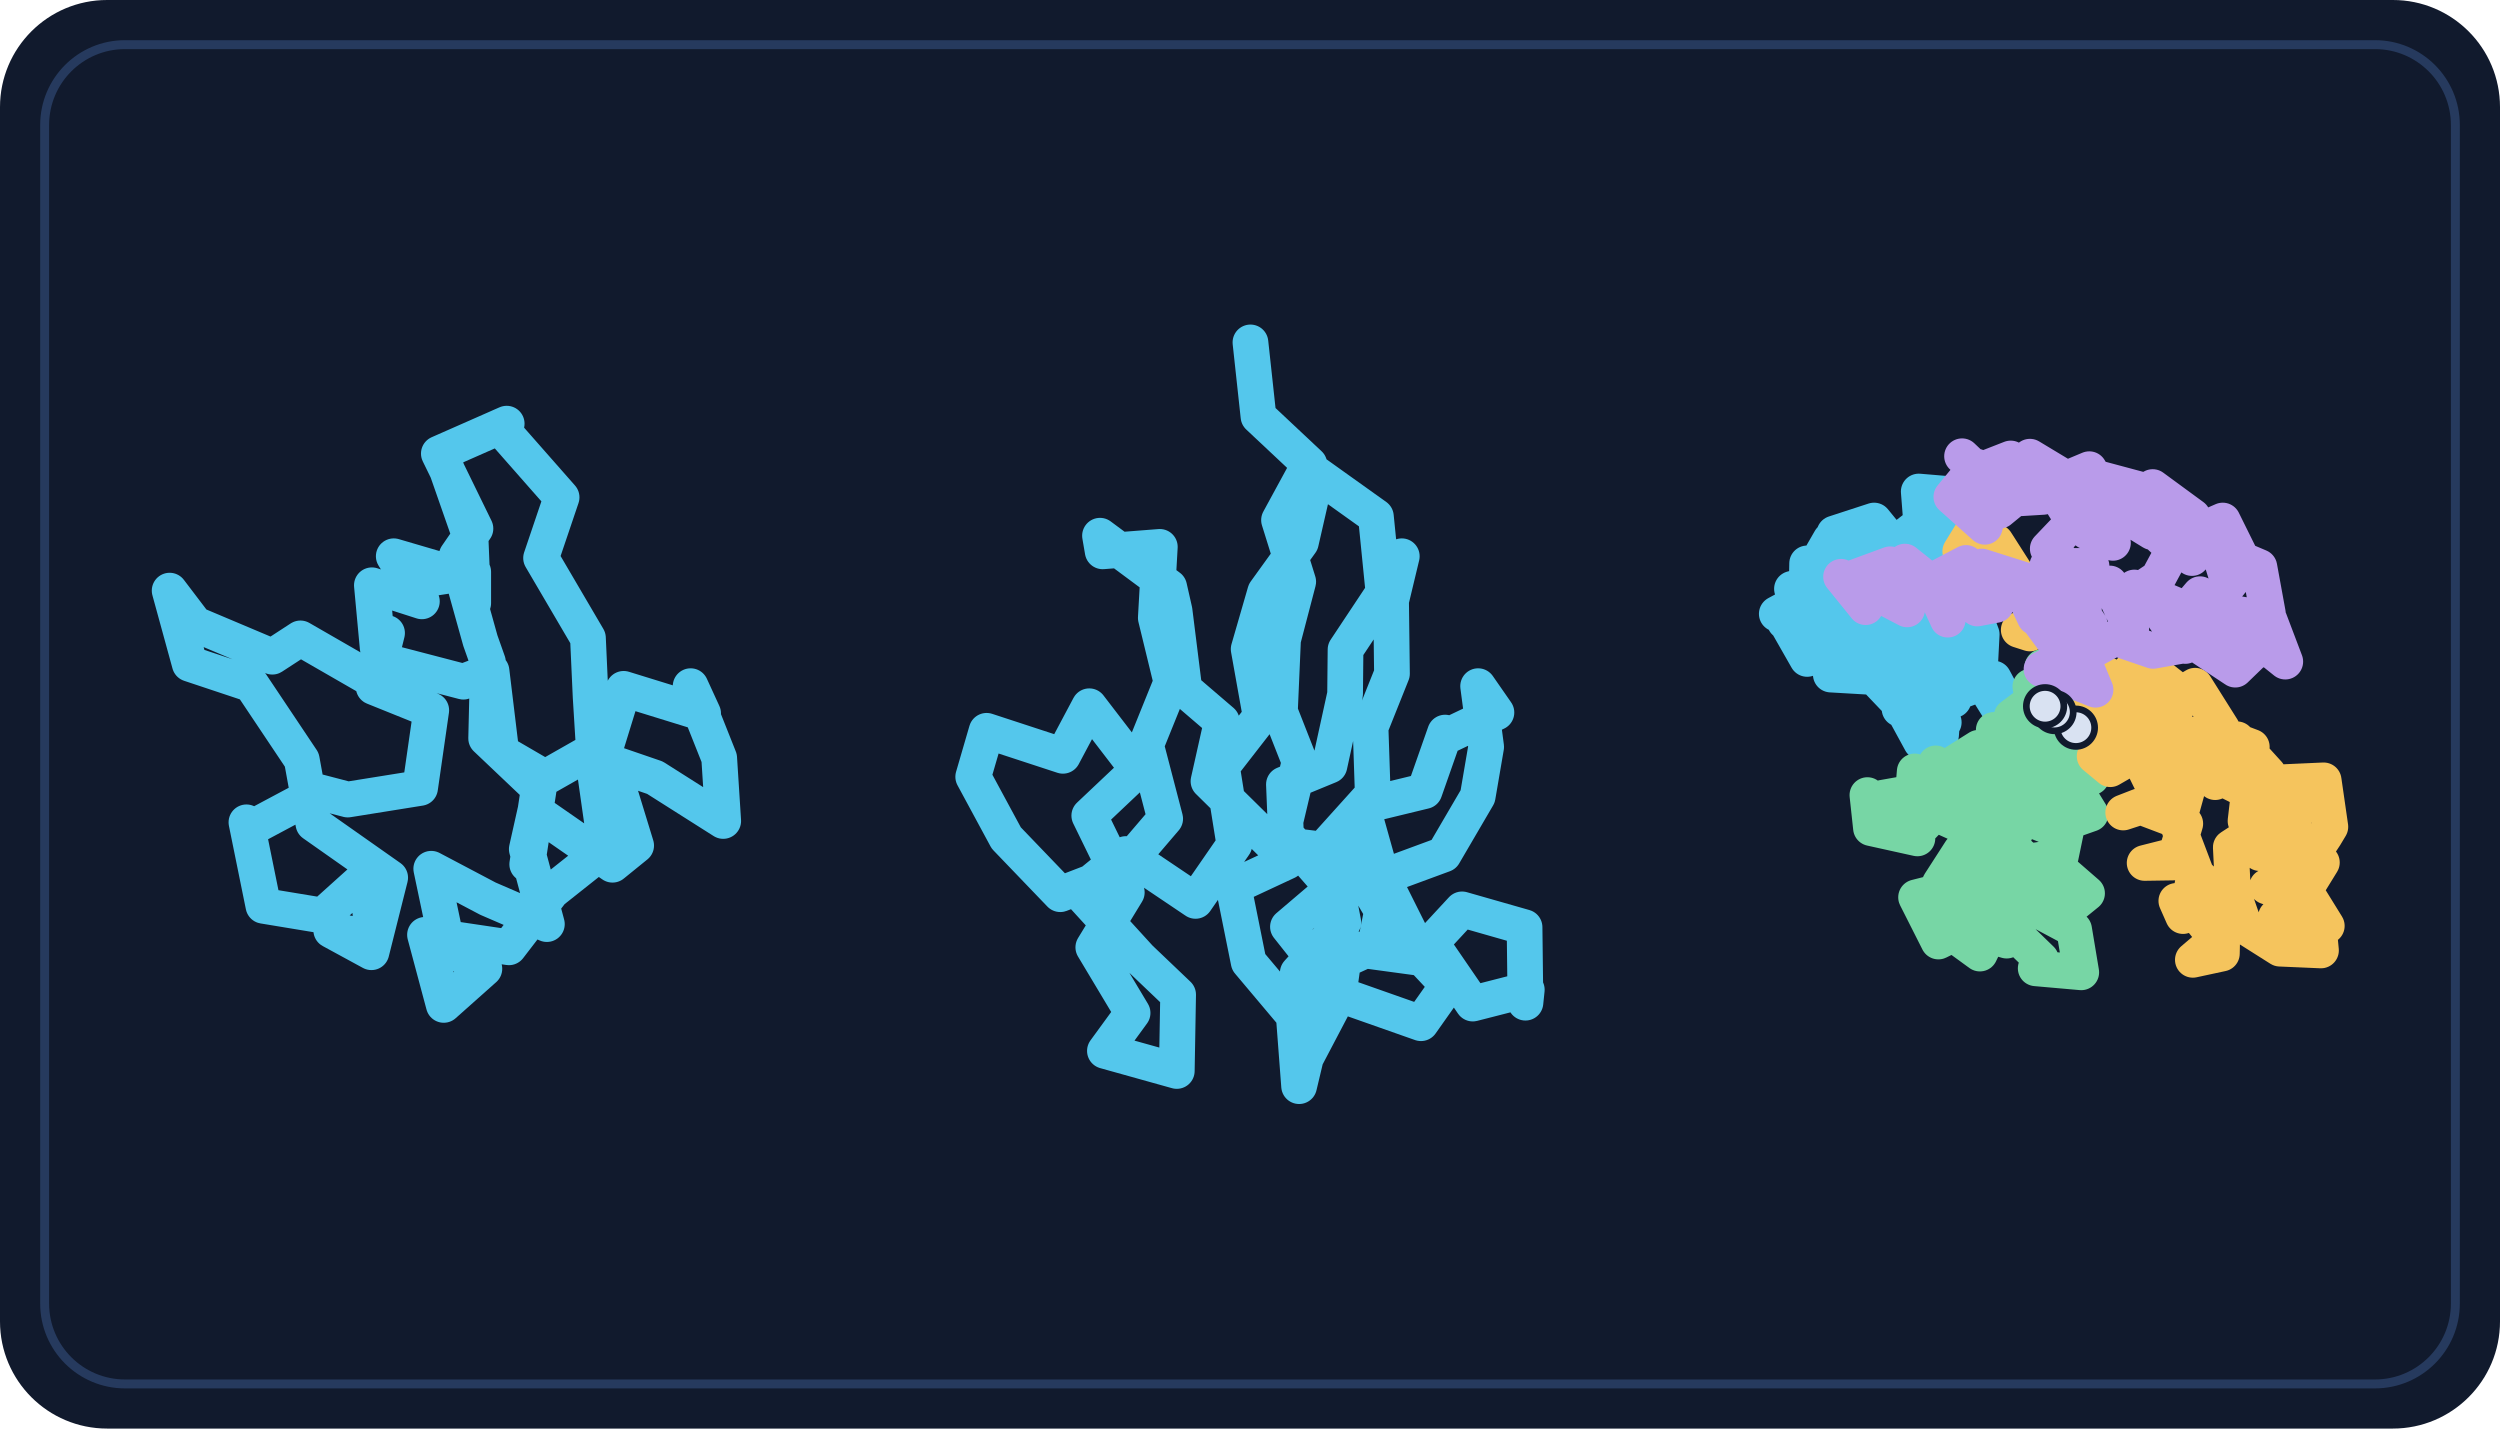
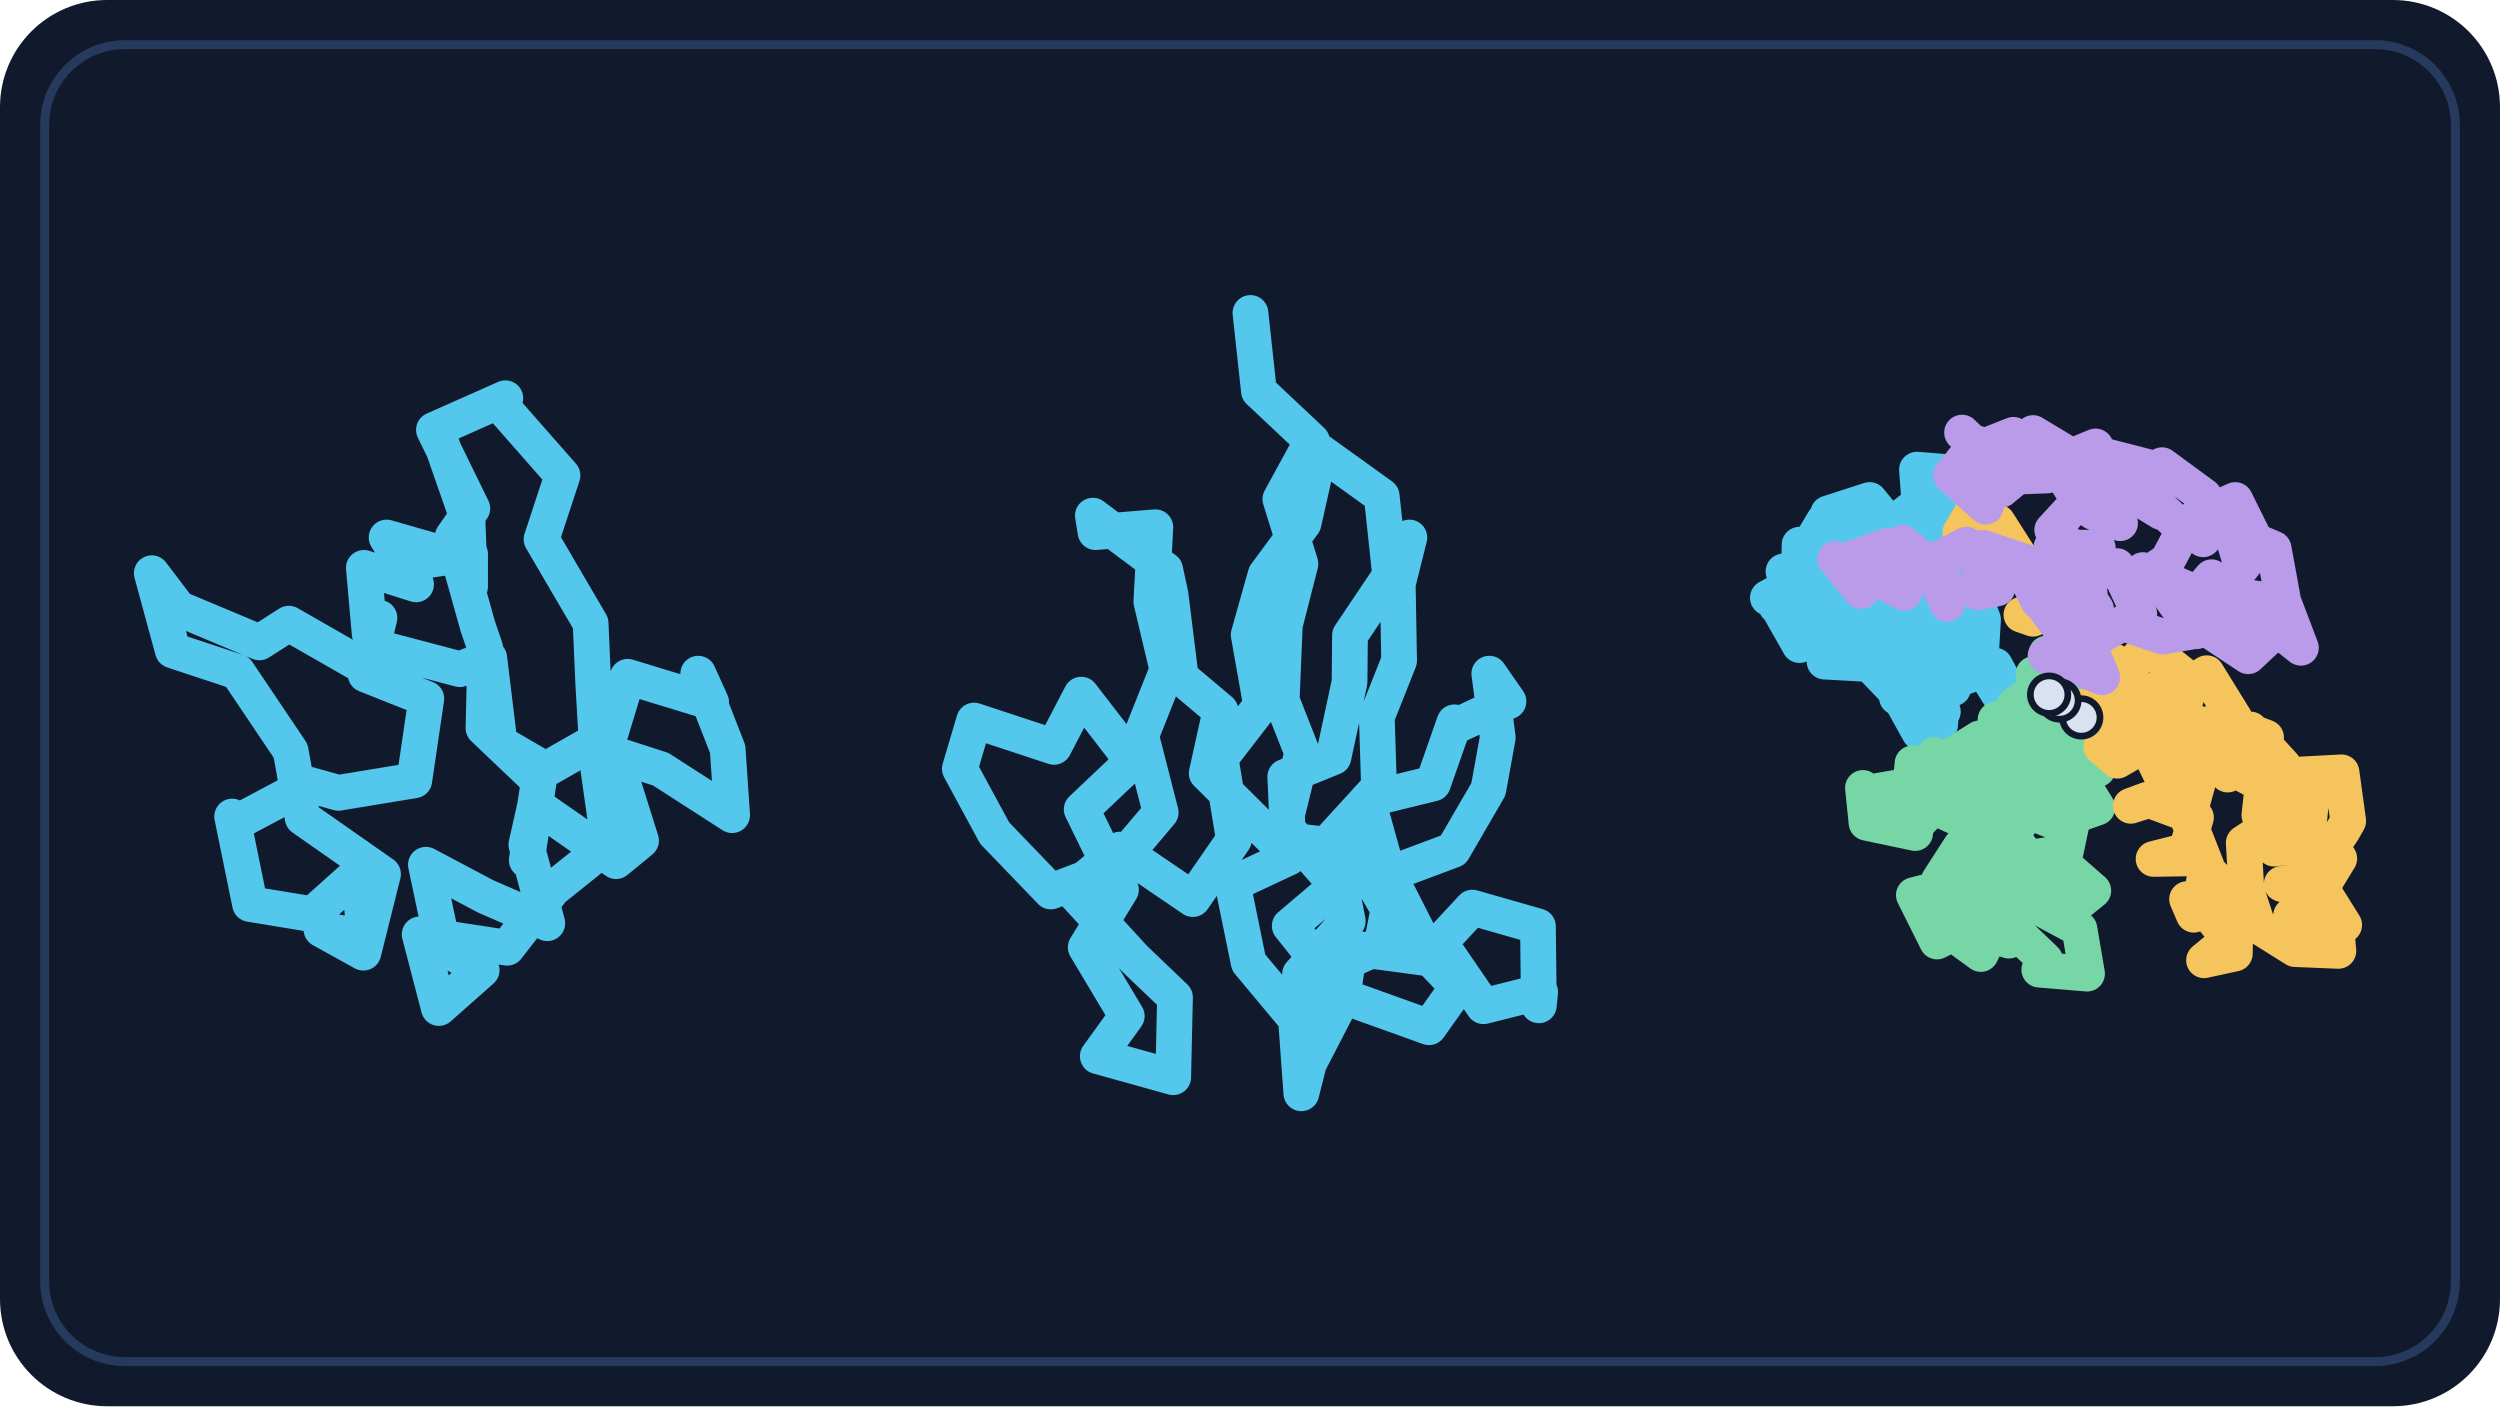
- <svg xmlns="http://www.w3.org/2000/svg" viewBox="0 0 560 320" role="img" aria-labelledby="title description">
-   <rect width="560" height="320" rx="24" fill="#111a2d" />
-   <rect x="10" y="10" width="540" height="300" rx="18" fill="none" stroke="#263a5e" stroke-width="2" />
-   <polyline points="118.1,193.6 120.7,176.6 108.9,165.4 109.3,148.3 107.6,143.5 102.3,124.5 106.5,118.4 98.3,101.6 113.5,94.9 111.9,95.6 125.8,111.4 121.2,125.0 131.7,142.9 132.3,156.1 133.4,173.9 135.7,190.1 123.6,199.7 114.0,212.2 95.2,209.4 99.4,225.1 108.5,217.0 100.3,212.2 96.6,194.6 109.3,201.3 122.5,207.0 118.0,190.2 119.9,181.7 137.2,193.7 142.5,189.4 136.8,170.8 146.7,174.2 162.0,183.9 161.1,169.8 154.7,153.7 157.5,159.8 139.7,154.3 136.0,166.3 122.1,174.2 112.3,168.5 110.1,150.3 103.8,152.7 85.4,147.9 83.1,152.1 67.3,143.0 61.0,147.1 43.7,139.8 38.0,132.3 42.5,148.7 56.3,153.3 67.6,170.2 70.2,184.5 87.4,196.6 83.2,213.3 74.2,208.4 83.4,210.0 82.3,196.1 72.3,205.1 59.0,202.9 55.2,184.2 56.6,185.3 71.4,177.4 77.9,179.1 94.1,176.5 96.6,159.1 83.7,153.9 86.7,141.8 84.6,145.1 83.3,131.1 94.5,134.7 88.2,124.6 99.8,128.0 93.0,130.1 106.0,128.1 106.0,135.1 105.4,120.4 98.8,101.5" fill="none" stroke="#54c7ec" stroke-width="8" stroke-linecap="round" stroke-linejoin="round" opacity="1.0" />
-   <polyline points="280.1,76.7 281.9,93.3 293.3,104.0 286.5,116.5 290.8,130.3 287.4,143.3 286.7,159.4 291.1,170.6 287.4,186.2 298.6,199.0 288.5,207.6 300.7,223.0 318.3,229.2 324.3,220.7 311.1,206.6 301.9,191.0 284.8,188.9 270.7,175.0 273.7,161.6 265.3,154.4 263.1,136.8 261.9,131.5 246.4,120.0 247.0,123.5 259.8,122.5 258.9,138.4 262.4,152.8 256.7,166.9 261.0,183.4 251.0,195.1 237.5,200.3 225.4,187.7 218.0,174.0 221.0,163.7 238.1,169.3 244.0,158.2 254.9,172.4 244.0,182.7 252.4,199.9 244.9,212.2 253.7,226.9 247.5,235.4 263.6,239.9 263.9,222.8 255.3,214.6 241.8,199.8 252.2,191.3 267.8,201.8 276.5,189.2 273.7,171.7 282.4,160.5 279.7,145.4 283.4,132.6 291.4,121.5 294.9,106.2 308.2,115.7 309.9,132.7 301.4,145.5 301.3,155.5 297.8,171.5 287.6,175.7 288.3,193.0 276.3,198.6 279.7,215.5 289.8,227.5 291.0,243.3 292.5,237.0 299.8,223.1 301.3,212.3 317.5,214.5 327.5,203.7 341.5,207.7 341.7,224.6 342.0,221.7 329.9,224.8 320.3,210.8 318.0,213.3 309.5,196.3 305.1,180.6 319.1,177.2 323.7,164.1 324.5,164.7 335.2,159.6 331.1,153.7 332.9,167.3 331.0,178.4 323.4,191.4 311.2,195.9 308.0,211.9 295.1,217.8 292.8,234.3 292.7,234.7 290.7,217.9 300.9,206.6 297.5,189.0 307.5,177.9 307.0,162.9 311.8,150.9 311.6,134.6 314.0,124.6" fill="none" stroke="#54c7ec" stroke-width="8" stroke-linecap="round" stroke-linejoin="round" opacity="1.0" />
-   <polyline points="398.0,137.5 404.3,134.1 414.1,140.0 409.3,147.4 401.4,141.0 406.1,134.1 411.6,142.2 404.8,147.6 399.5,138.3 407.2,134.8 409.5,142.9 399.8,139.3 403.8,131.2 412.4,136.5 406.8,141.3 401.4,131.9 410.4,129.5 413.2,138.0 404.6,136.3 404.8,126.2 414.5,127.6 413.2,134.9 405.4,128.9 410.0,120.9 420.0,125.2 416.5,128.9 410.9,119.5 419.8,116.6 426.0,124.2 419.2,126.9 421.8,121.0 432.2,122.3 442.0,128.7 440.4,133.2 440.2,143.0 431.8,146.8 427.9,139.6 421.2,136.6 414.6,142.2 408.8,140.8 410.1,151.1 420.4,151.7 420.8,143.7 416.8,148.5 424.9,157.0 430.6,150.0 425.6,144.4 427.3,153.3 437.6,156.8 438.7,147.2 433.0,145.8 438.3,155.1 446.6,152.0 451.3,160.8 452.5,156.2 453.4,164.1 455.8,158.1 449.5,161.6 443.4,151.8 443.9,142.1 440.1,132.0 444.8,126.7 437.2,117.9 439.3,110.9 429.8,110.1 430.6,120.3 439.1,121.3 433.5,114.8 426.4,120.3 434.7,128.4 438.1,123.9 428.5,121.7 426.9,131.2 436.4,134.5 435.3,129.7 425.8,131.4 431.1,141.4 439.2,140.6 431.8,134.7 423.6,138.9 430.5,147.9 435.2,143.8 426.5,141.1 425.6,151.0 435.3,153.7 432.6,146.0 424.2,149.3 430.2,158.9 437.6,155.4 430.7,151.3 425.5,158.8 434.8,164.6 435.3,157.6 425.5,157.4 430.3,166.2 435.4,161.8 428.8,162.7" fill="none" stroke="#54c7ec" stroke-width="8" stroke-linecap="round" stroke-linejoin="round" opacity="1.0" />
-   <polyline points="443.6,188.8 439.4,184.3 443.6,176.9 452.5,184.5 448.2,192.3 440.6,187.6 448.4,186.5 455.7,195.5 447.7,199.6 443.0,192.8 451.5,195.2 450.3,205.0 441.4,199.8 445.5,194.7 452.3,203.6 444.2,207.5 440.0,198.9 448.8,200.7 449.5,210.7 439.1,207.7 438.8,200.0 447.4,205.6 443.5,213.6 434.3,206.9 436.8,199.4 442.3,206.9 434.2,210.9 429.2,201.0 436.3,199.2 441.3,208.9 435.5,207.5 434.5,197.9 439.2,190.6 443.1,190.0 452.9,191.8 458.5,200.6 451.1,199.7 450.4,208.3 457.2,214.9 456.0,216.9 466.2,217.8 464.6,208.2 455.6,203.4 460.6,205.7 467.5,200.1 459.1,192.8 453.5,193.1 461.6,191.9 463.3,183.7 453.0,179.5 451.8,181.3 459.8,177.3 455.2,169.9 463.8,169.4 459.9,170.4 468.5,174.1 462.6,173.0 468.3,182.3 459.5,185.4 449.2,181.3 439.8,183.1 434.1,179.6 426.7,184.5 418.3,178.1 419.1,185.5 429.5,187.8 427.9,177.6 421.7,178.7 428.9,186.8 435.2,180.3 428.9,172.8 428.3,179.9 438.5,184.5 439.4,174.7 433.6,171.0 437.4,180.4 446.4,177.7 443.2,167.5 438.1,170.7 444.2,179.9 451.7,174.8 445.5,166.4 444.1,172.0 454.4,175.6 454.7,165.5 446.6,163.5 451.5,171.5 459.9,167.7 454.2,157.8 450.6,160.5 459.3,167.4 462.9,158.9 454.8,153.8 456.4,162.2 463.8,158.0 457.5,149.4 459.0,153.2" fill="none" stroke="#77d6a5" stroke-width="8" stroke-linecap="round" stroke-linejoin="round" opacity="1.0" />
-   <polyline points="484.0,153.0 481.2,159.0 473.3,154.4 479.3,148.1 488.5,155.3 485.9,163.7 483.9,158.2 491.7,153.6 497.8,163.3 492.7,168.7 494.1,163.4 504.4,167.3 501.5,176.2 496.3,173.6 504.4,170.5 510.2,180.1 503.0,183.9 503.7,177.9 514.1,180.9 513.2,190.4 506.2,191.1 510.8,186.2 520.1,193.2 515.3,201.0 507.8,198.6 515.2,197.7 521.2,207.4 512.3,210.2 509.8,205.4 519.1,204.5 519.9,212.9 510.7,212.5 502.8,207.5 500.2,200.0 499.7,189.8 506.9,185.1 506.7,189.3 516.2,194.2 520.8,187.2 522.0,185.2 520.5,174.8 511.6,175.2 507.9,180.9 508.1,173.3 501.1,165.6 495.7,172.9 496.2,175.2 492.6,165.0 484.6,163.2 482.3,171.9 483.2,169.8 477.2,160.1 471.3,165.0 469.7,158.5 472.7,166.0 475.4,160.8 476.5,169.3 485.3,167.6 490.1,176.4 487.8,184.7 491.7,195.0 490.3,202.6 496.6,210.4 491.2,215.0 497.7,213.6 497.9,204.1 487.5,201.8 489.0,205.2 495.3,199.1 487.5,191.5 480.4,193.3 486.9,193.2 489.5,184.5 479.2,180.6 475.6,182.0 483.9,179.3 479.3,169.9 469.2,169.4 472.7,172.3 480.5,167.8 473.6,158.9 465.7,160.7 470.7,160.6 472.1,151.2 461.8,148.0 460.5,152.8 467.0,148.1 461.3,138.8 452.2,141.1 454.7,141.9 459.6,134.2 450.0,128.3 445.8,132.6 453.3,131.1 447.1,121.4 439.1,123.5 441.5,119.6" fill="none" stroke="#f5c45d" stroke-width="8" stroke-linecap="round" stroke-linejoin="round" opacity="1.0" />
-   <polyline points="439.5,102.2 447.0,109.3 444.6,118.0 437.1,111.3 442.7,104.5 452.3,110.8 447.9,114.4 441.7,106.1 450.4,102.7 457.7,111.3 452.8,111.6 454.7,102.3 464.5,108.2 463.8,115.8 459.4,108.7 468.0,105.1 473.9,115.0 468.4,115.7 469.5,107.0 479.2,109.6 482.1,119.2 476.9,116.0 482.2,109.1 491.2,115.7 491.0,125.0 489.4,120.3 497.9,116.6 502.8,126.5 499.3,130.9 496.9,123.1 506.1,127.0 508.0,137.4 505.1,146.0 497.1,143.6 486.8,141.3 480.1,131.7 483.4,129.5 486.9,123.0 478.4,115.1 475.0,109.6 464.8,108.7 467.5,119.1 473.3,121.6 464.7,116.6 458.7,122.9 467.4,130.5 468.5,126.8 458.6,126.7 459.0,136.4 468.1,139.9 464.6,134.5 456.0,138.0 462.8,147.2 457.3,149.9 465.3,151.9 460.3,150.9 469.4,154.5 466.3,147.0 473.8,142.9 482.3,145.8 491.8,144.1 500.7,150.0 506.8,144.1 511.9,148.2 508.3,138.7 498.9,137.1 498.5,145.8 500.6,141.7 492.8,133.1 487.0,139.9 489.5,144.7 487.3,135.5 478.1,131.6 476.3,140.7 477.4,140.9 472.6,130.7 464.2,133.9 465.5,142.7 466.8,136.6 460.4,127.1 452.9,132.2 455.8,138.3 453.7,130.0 443.9,126.9 442.9,136.3 447.1,135.5 440.4,126.1 432.4,130.3 436.3,138.8 435.6,132.9 426.7,125.8 422.8,134.2 427.2,136.5 423.4,126.4 414.7,129.6 417.9,136.0 412.4,129.2" fill="none" stroke="#b99bea" stroke-width="8" stroke-linecap="round" stroke-linejoin="round" opacity="1.0" />
-   <circle cx="465.0" cy="163.0" r="4.2" fill="#d9e2f2" stroke="#111a2d" stroke-width="1.5" opacity="1.0" />
-   <circle cx="460.2" cy="159.5" r="4.2" fill="#d9e2f2" stroke="#111a2d" stroke-width="1.5" opacity="1.0" />
-   <circle cx="458.1" cy="158.2" r="4.2" fill="#d9e2f2" stroke="#111a2d" stroke-width="1.5" opacity="1.0" />
+ <svg xmlns="http://www.w3.org/2000/svg" viewBox="0 0 560 315" role="img" aria-labelledby="title description">
+   <rect width="560" height="315" rx="24" fill="#111a2d" />
+   <rect x="10" y="10" width="540" height="295" rx="18" fill="none" stroke="#263a5e" stroke-width="2" />
+   <polyline points="118.0,192.7 120.7,174.9 108.3,163.1 108.7,145.2 107.0,140.2 101.4,120.2 105.8,113.9 97.2,96.3 113.2,89.2 111.5,90.0 126.0,106.5 121.3,120.8 132.3,139.6 132.9,153.4 134.0,172.1 136.4,189.1 123.8,199.2 113.6,212.3 94.0,209.3 98.3,225.8 107.9,217.3 99.3,212.2 95.4,193.7 108.8,200.8 122.6,206.8 117.9,189.2 119.9,180.3 138.0,192.9 143.6,188.3 137.5,168.9 148.0,172.3 164.0,182.6 163.0,167.8 156.4,150.9 159.3,157.3 140.6,151.6 136.8,164.1 122.2,172.4 111.9,166.4 109.6,147.4 103.0,149.9 83.7,144.8 81.3,149.2 64.7,139.7 58.1,143.9 40.0,136.3 34.0,128.4 38.7,145.7 53.2,150.5 65.1,168.2 67.8,183.2 85.8,195.8 81.4,213.4 72.0,208.2 81.6,209.9 80.5,195.4 70.0,204.8 56.0,202.5 52.0,182.9 53.4,184.0 69.0,175.7 75.8,177.6 92.8,174.8 95.5,156.5 81.9,151.1 85.0,138.4 82.8,141.9 81.5,127.2 93.2,130.9 86.6,120.4 98.8,123.9 91.6,126.1 105.3,124.1 105.3,131.4 104.7,116.0 97.8,96.2" fill="none" stroke="#54c7ec" stroke-width="8" stroke-linecap="round" stroke-linejoin="round" opacity="1.0" />
+   <polyline points="280.1,70.1 282.0,87.6 293.9,98.8 286.8,111.8 291.3,126.3 287.8,140.0 287.1,156.9 291.7,168.6 287.7,184.9 299.5,198.4 288.9,207.4 301.7,223.5 320.1,230.1 326.5,221.1 312.6,206.4 303.0,189.9 285.0,187.8 270.3,173.2 273.4,159.2 264.5,151.7 262.2,133.2 261.0,127.6 244.8,115.5 245.4,119.2 258.8,118.1 257.9,134.8 261.5,150.0 255.6,164.8 260.0,182.0 249.6,194.3 235.4,199.7 222.8,186.6 215.0,172.2 218.2,161.4 236.1,167.3 242.2,155.6 253.7,170.5 242.3,181.3 251.1,199.3 243.2,212.2 252.4,227.6 245.9,236.6 262.8,241.3 263.2,223.4 254.1,214.7 240.0,199.3 250.9,190.3 267.2,201.4 276.4,188.1 273.4,169.8 282.5,158.0 279.7,142.2 283.5,128.7 292.0,117.2 295.6,101.1 309.5,111.1 311.4,128.9 302.4,142.3 302.3,152.8 298.7,169.6 287.9,174.0 288.7,192.1 276.1,198.0 279.7,215.6 290.3,228.3 291.5,244.9 293.2,238.2 300.7,223.7 302.3,212.3 319.3,214.6 329.8,203.3 344.5,207.5 344.7,225.2 345.0,222.2 332.3,225.4 322.3,210.8 319.9,213.3 310.9,195.6 306.3,179.1 321.0,175.5 325.8,161.8 326.6,162.4 337.9,157.1 333.6,150.9 335.5,165.2 333.4,176.8 325.5,190.4 312.7,195.2 309.4,211.9 295.8,218.1 293.4,235.4 293.3,235.8 291.2,218.2 301.9,206.3 298.3,187.9 308.9,176.3 308.4,160.6 313.4,148.0 313.1,130.8 315.7,120.4" fill="none" stroke="#54c7ec" stroke-width="8" stroke-linecap="round" stroke-linejoin="round" opacity="1.0" />
+   <polyline points="396.0,133.9 402.6,130.3 412.8,136.6 407.9,144.3 399.6,137.6 404.5,130.3 410.3,138.9 403.1,144.5 397.6,134.8 405.7,131.1 408.1,139.6 397.9,135.8 402.0,127.3 411.1,132.8 405.3,137.9 399.5,128.0 409.0,125.5 412.0,134.5 402.9,132.6 403.1,122.0 413.3,123.5 412.0,131.2 403.7,124.8 408.6,116.6 419.0,121.0 415.4,124.9 409.5,115.0 418.8,112.0 425.3,120.0 418.2,122.8 421.0,116.6 431.9,118.0 442.1,124.7 440.4,129.4 440.3,139.6 431.5,143.7 427.4,136.1 420.3,133.0 413.4,138.9 407.3,137.3 408.7,148.2 419.5,148.8 419.9,140.4 415.7,145.5 424.2,154.4 430.2,147.0 424.9,141.1 426.7,150.4 437.5,154.2 438.7,144.1 432.7,142.6 438.3,152.3 446.9,149.1 451.9,158.4 453.2,153.6 454.1,161.8 456.6,155.5 450.0,159.2 443.6,148.9 444.2,138.8 440.2,128.1 445.1,122.6 437.1,113.3 439.3,106.0 429.4,105.2 430.2,115.9 439.1,116.9 433.2,110.1 425.8,115.9 434.5,124.4 438.0,119.7 428.0,117.4 426.3,127.3 436.3,130.8 435.1,125.7 425.1,127.6 430.7,138.0 439.2,137.2 431.5,131.0 422.9,135.4 430.0,144.8 435.0,140.5 425.9,137.7 425.0,148.1 435.1,150.9 432.2,142.9 423.4,146.3 429.8,156.4 437.5,152.7 430.3,148.4 424.9,156.2 434.6,162.3 435.1,155.0 424.8,154.8 429.9,164.0 435.2,159.4 428.3,160.4" fill="none" stroke="#54c7ec" stroke-width="8" stroke-linecap="round" stroke-linejoin="round" opacity="1.0" />
+   <polyline points="443.8,187.7 439.4,183.0 443.8,175.2 453.1,183.2 448.6,191.4 440.6,186.4 448.8,185.2 456.5,194.8 448.1,199.0 443.1,191.9 452.1,194.4 450.9,204.6 441.5,199.3 445.8,193.9 453.0,203.2 444.4,207.3 440.0,198.3 449.3,200.2 450.0,210.7 439.1,207.5 438.8,199.4 447.8,205.3 443.7,213.7 434.1,206.7 436.6,198.8 442.4,206.6 433.9,210.9 428.7,200.5 436.2,198.6 441.4,208.8 435.3,207.3 434.3,197.2 439.2,189.6 443.3,189.0 453.5,190.9 459.5,200.0 451.7,199.1 451.0,208.2 458.1,215.0 456.8,217.2 467.5,218.1 465.8,208.1 456.3,203.0 461.6,205.4 468.9,199.5 460.1,191.8 454.2,192.2 462.7,190.9 464.5,182.4 453.6,177.9 452.4,179.9 460.8,175.6 456.0,167.9 465.0,167.4 460.9,168.4 469.9,172.3 463.8,171.1 469.8,180.9 460.5,184.2 449.6,179.8 439.8,181.7 433.8,178.0 426.0,183.2 417.3,176.5 418.1,184.3 429.0,186.6 427.4,176.0 420.9,177.1 428.4,185.6 435.0,178.8 428.4,171.0 427.7,178.3 438.5,183.2 439.4,172.9 433.3,169.1 437.3,178.9 446.8,176.1 443.4,165.4 438.0,168.8 444.4,178.4 452.3,173.0 445.8,164.2 444.3,170.1 455.2,173.8 455.4,163.3 447.0,161.2 452.1,169.6 460.9,165.5 454.9,155.2 451.1,158.1 460.3,165.3 464.1,156.3 455.5,151.0 457.3,159.8 465.0,155.4 458.4,146.4 459.9,150.4" fill="none" stroke="#77d6a5" stroke-width="8" stroke-linecap="round" stroke-linejoin="round" opacity="1.0" />
+   <polyline points="486.1,150.2 483.2,156.5 474.9,151.7 481.2,145.0 490.8,152.6 488.2,161.4 486.1,155.6 494.3,150.8 500.6,161.0 495.3,166.7 496.8,161.1 507.6,165.2 504.5,174.5 499.1,171.7 507.5,168.5 513.7,178.6 506.1,182.6 506.8,176.2 517.7,179.4 516.7,189.3 509.4,190.1 514.3,184.9 524.0,192.3 519.0,200.5 511.1,198.0 518.8,197.1 525.1,207.2 515.8,210.2 513.2,205.1 523.0,204.2 523.8,213.0 514.1,212.6 505.8,207.4 503.2,199.5 502.6,188.8 510.2,183.8 509.9,188.2 520.0,193.3 524.8,186.0 526.0,183.9 524.5,173.0 515.1,173.5 511.2,179.4 511.5,171.5 504.1,163.4 498.5,171.0 499.0,173.5 495.2,162.7 486.8,160.8 484.4,170.0 485.3,167.8 479.0,157.6 472.9,162.7 471.2,155.9 474.3,163.8 477.1,158.4 478.3,167.3 487.5,165.5 492.5,174.7 490.1,183.4 494.3,194.1 492.8,202.2 499.4,210.4 493.7,215.1 500.6,213.6 500.8,203.7 489.9,201.4 491.4,204.9 498.0,198.5 489.9,190.5 482.4,192.4 489.2,192.3 491.9,183.1 481.1,179.1 477.3,180.5 486.1,177.7 481.3,167.9 470.7,167.3 474.3,170.4 482.4,165.7 475.3,156.3 466.9,158.3 472.2,158.1 473.7,148.2 462.8,145.0 461.5,149.9 468.3,145.0 462.4,135.3 452.8,137.7 455.4,138.6 460.5,130.5 450.6,124.3 446.1,128.8 454.0,127.2 447.5,117.0 439.1,119.3 441.6,115.1" fill="none" stroke="#f5c45d" stroke-width="8" stroke-linecap="round" stroke-linejoin="round" opacity="1.0" />
+   <polyline points="439.5,96.9 447.4,104.4 444.8,113.5 437.0,106.5 442.8,99.3 452.9,105.9 448.3,109.7 441.9,101.0 451.0,97.4 458.6,106.5 453.5,106.7 455.4,97.0 465.7,103.2 465.0,111.1 460.4,103.7 469.4,100.0 475.5,110.3 469.8,111.1 471.0,102.0 481.1,104.6 484.1,114.7 478.7,111.4 484.3,104.2 493.7,111.1 493.5,120.8 491.8,115.9 500.7,112.0 505.8,122.3 502.2,127.0 499.7,118.8 509.3,122.9 511.3,133.8 508.3,142.8 499.9,140.3 489.1,137.8 482.1,127.9 485.5,125.6 489.2,118.7 480.3,110.4 476.7,104.7 466.0,103.7 468.9,114.7 474.9,117.2 465.9,112.0 459.7,118.7 468.7,126.6 469.9,122.7 459.5,122.6 460.0,132.8 469.5,136.4 465.9,130.8 456.8,134.5 463.9,144.0 458.2,146.9 466.5,149.0 461.3,147.9 470.9,151.7 467.7,143.9 475.5,139.6 484.4,142.6 494.4,140.9 503.6,147.0 510.1,140.9 515.4,145.1 511.6,135.1 501.8,133.5 501.4,142.7 503.6,138.3 495.4,129.3 489.3,136.4 492.0,141.4 489.6,131.8 480.0,127.7 478.1,137.3 479.2,137.5 474.2,126.8 465.5,130.1 466.8,139.3 468.1,133.0 461.4,123.0 453.5,128.4 456.6,134.7 454.3,126.1 444.2,122.7 443.1,132.7 447.4,131.8 440.5,122.0 432.1,126.3 436.2,135.3 435.4,129.0 426.1,121.6 422.0,130.4 426.6,132.8 422.6,122.3 413.5,125.6 416.9,132.4 411.1,125.2" fill="none" stroke="#b99bea" stroke-width="8" stroke-linecap="round" stroke-linejoin="round" opacity="1.0" />
+   <circle cx="466.2" cy="160.7" r="4.2" fill="#d9e2f2" stroke="#111a2d" stroke-width="1.5" opacity="1.0" />
+   <circle cx="461.3" cy="156.9" r="4.2" fill="#d9e2f2" stroke="#111a2d" stroke-width="1.5" opacity="1.0" />
+   <circle cx="459.0" cy="155.6" r="4.2" fill="#d9e2f2" stroke="#111a2d" stroke-width="1.5" opacity="1.0" />
</svg>
